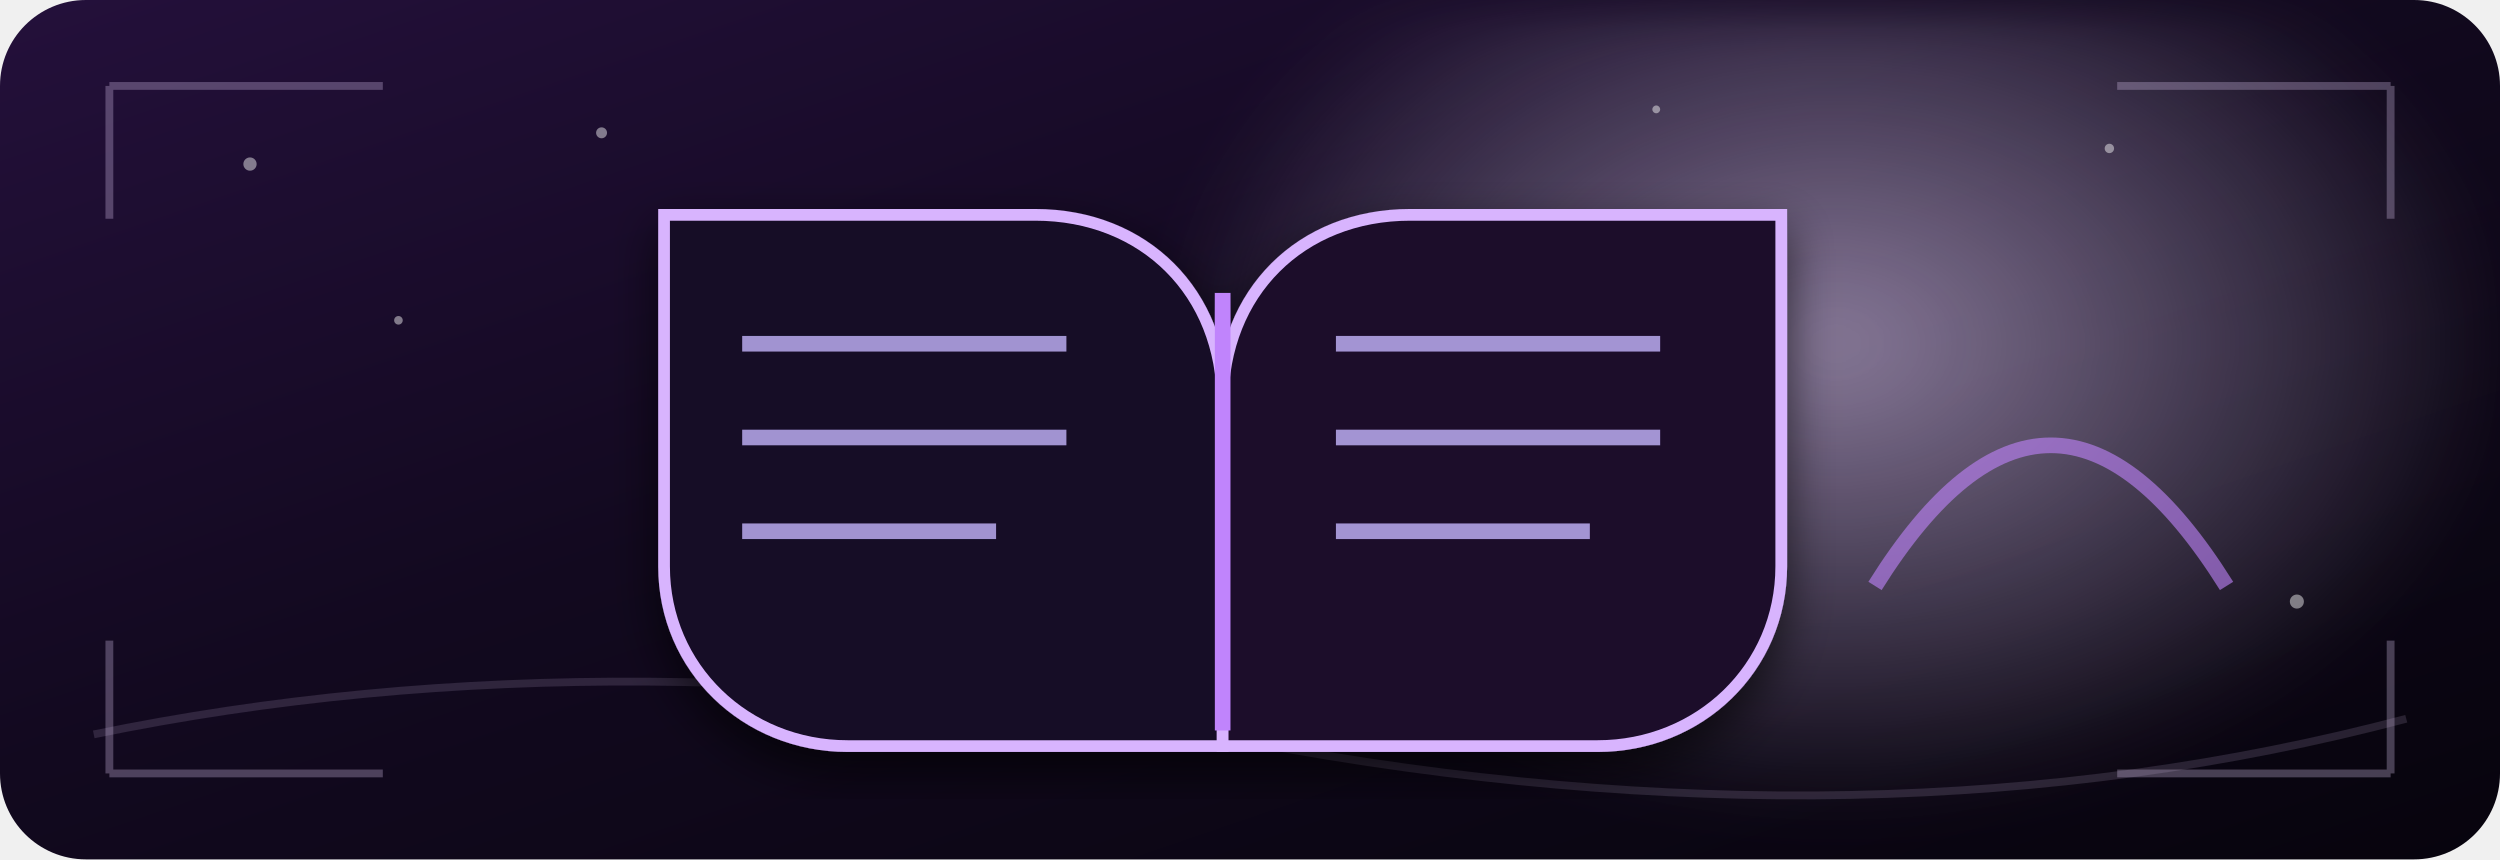
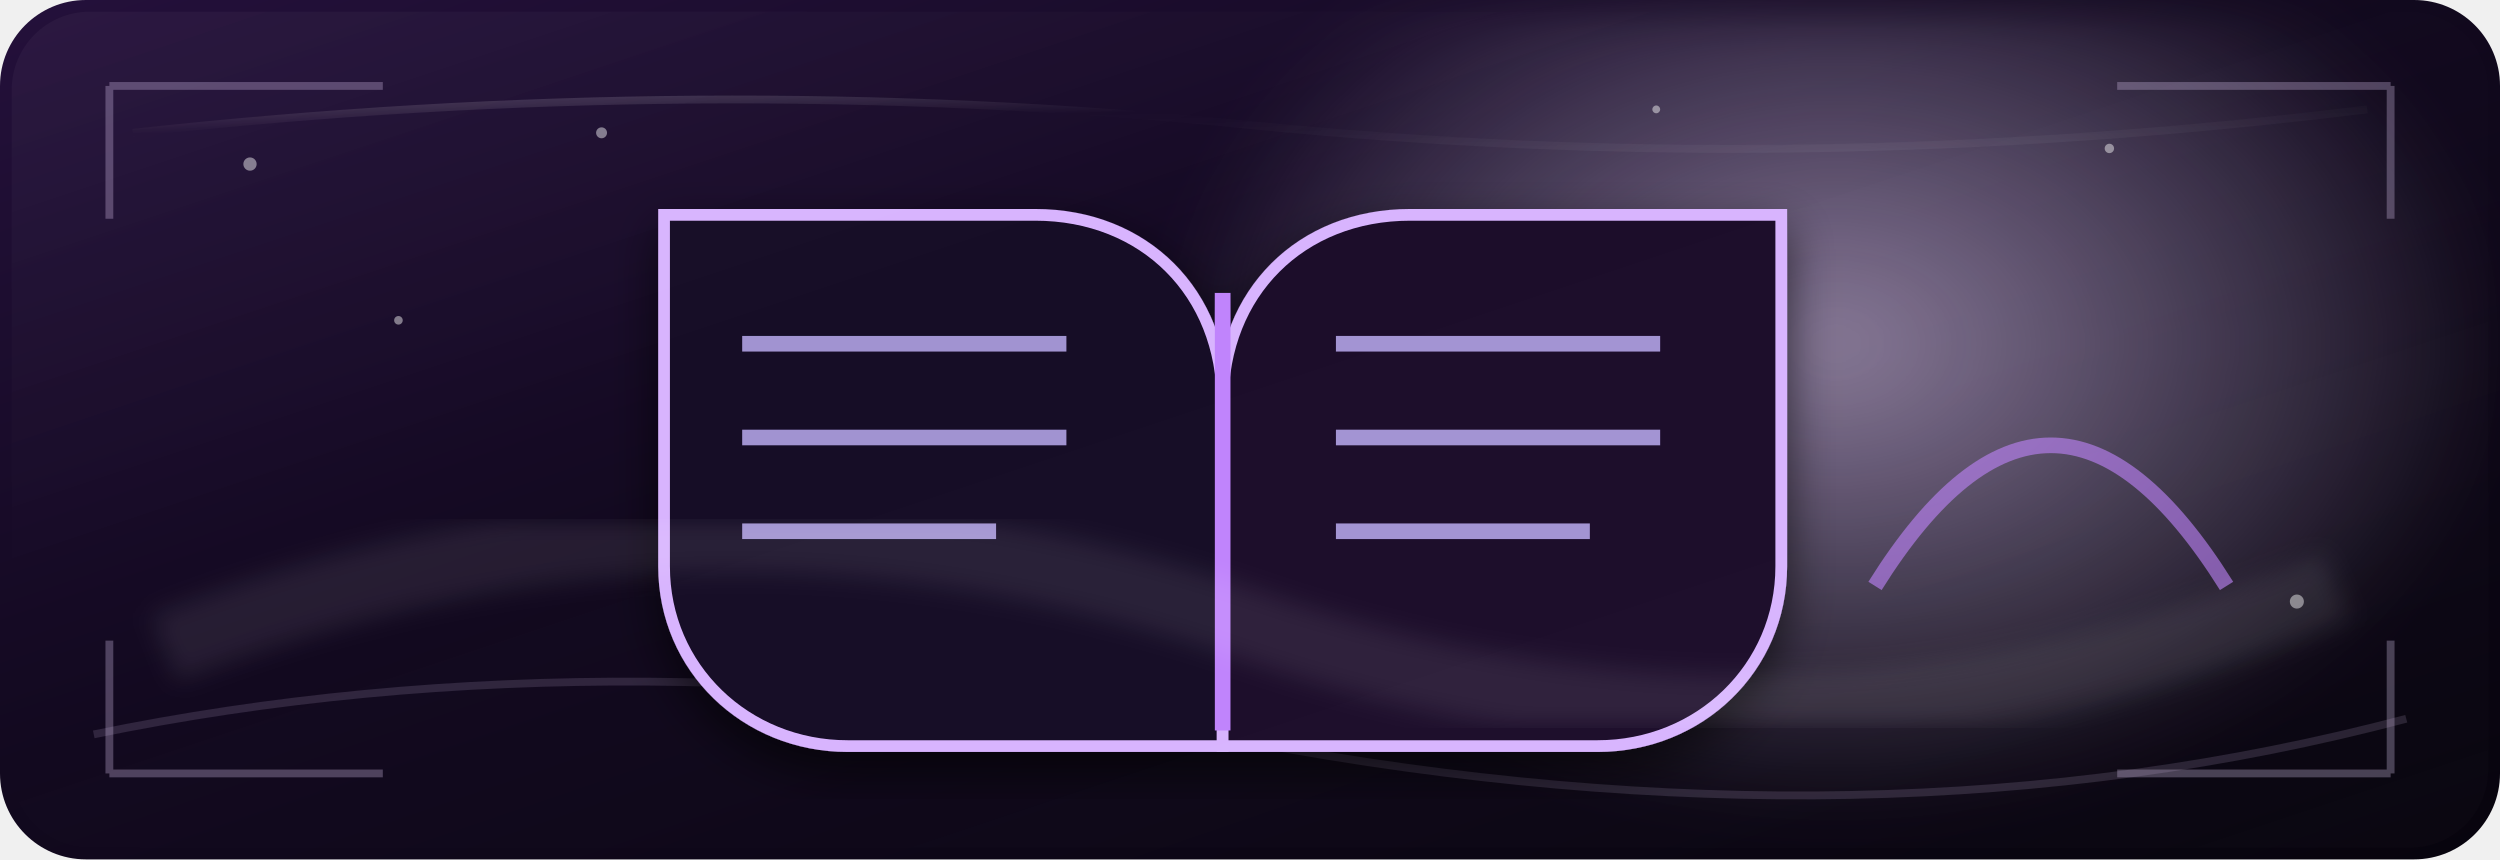
<svg xmlns="http://www.w3.org/2000/svg" viewBox="0 0 640 220" aria-hidden="true">
  <defs>
    <linearGradient id="bg" x1="0" y1="0" x2="1" y2="1">
      <stop stop-color="#24103b" />
      <stop offset=".45" stop-color="#12091f" />
      <stop offset="1" stop-color="#07040d" />
    </linearGradient>
    <radialGradient id="aura">
      <stop stop-color="#e9d5ff" stop-opacity=".55" />
      <stop offset="1" stop-color="#e9d5ff" stop-opacity="0" />
    </radialGradient>
    <linearGradient id="metal" x1="0" y1="0" x2="1" y2="1">
      <stop stop-color="#fff" />
      <stop offset=".3" stop-color="#e9d5ff" />
      <stop offset="1" stop-color="#7e22ce" />
    </linearGradient>
    <filter id="glow">
      <feGaussianBlur stdDeviation="8" />
    </filter>
    <filter id="shadow">
      <feDropShadow dx="0" dy="5" stdDeviation="6" flood-color="#000" flood-opacity=".65" />
+     </filter>
+     <linearGradient id="artShine" x1="0" y1="0" x2="1" y2="1">
+       <stop stop-color="#fff" stop-opacity=".18" />
+       <stop offset=".35" stop-color="#fff" stop-opacity="0" />
+       <stop offset="1" stop-color="#fff" stop-opacity=".05" />
+     </linearGradient>
+     <filter id="artGlow">
+       <feGaussianBlur stdDeviation="3" />
    </filter>
  </defs>
  <rect width="640" height="220" rx="22" fill="url(#bg)" />
  <ellipse cx="470" cy="88" rx="170" ry="120" fill="url(#aura)" filter="url(#glow)" />
  <g opacity=".45" fill="#fff">
    <circle cx="64" cy="42" r="1.7" />
    <circle cx="102" cy="82" r="1.1" />
    <circle cx="154" cy="34" r="1.4" />
    <circle cx="540" cy="38" r="1.2" />
    <circle cx="588" cy="154" r="1.8" />
    <circle cx="424" cy="28" r="1" />
  </g>
  <path d="M24 188 Q160 160 320 190 T616 184" fill="none" stroke="#e9d5ff" stroke-opacity=".14" stroke-width="2" />
  <g filter="url(#shadow)">
    <path d="M170 55h95c28 0 48 20 48 48v88h-96c-26 0-47-20-47-46z" fill="#160b25" stroke="#d8b4fe" stroke-width="3" />
    <path d="M313 103c0-28 20-48 48-48h95v90c0 26-21 46-47 46h-96z" fill="#1c0d2c" stroke="#d8b4fe" stroke-width="3" />
    <path d="M313 75v112" stroke="#c084fc" stroke-width="4" />
    <g stroke="#c4b5fd" stroke-width="4" opacity=".8">
      <path d="M190 88h83M190 112h83M190 136h65M342 88h83M342 112h83M342 136h65" />
    </g>
  </g>
  <path d="M480 150q45-72 90 0" fill="none" stroke="#c084fc" stroke-width="4" opacity=".6" />
  <path d="M28 22h70M28 22v34M612 22h-70M612 22v34M28 198h70M28 198v-34M612 198h-70M612 198v-34" fill="none" stroke="#e9d5ff" stroke-opacity=".28" stroke-width="2" />
+   <path d="M42 166 Q180 112 320 160 T598 150" fill="none" stroke="#fff" stroke-opacity=".08" stroke-width="18" filter="url(#artGlow)" />
+   <path d="M34 34 Q180 18 320 32 T606 28" fill="none" stroke="url(#artShine)" stroke-width="2" />
+   <rect x="3" y="3" width="634" height="214" rx="20" fill="url(#artShine)" opacity=".22" pointer-events="none" />
</svg>
